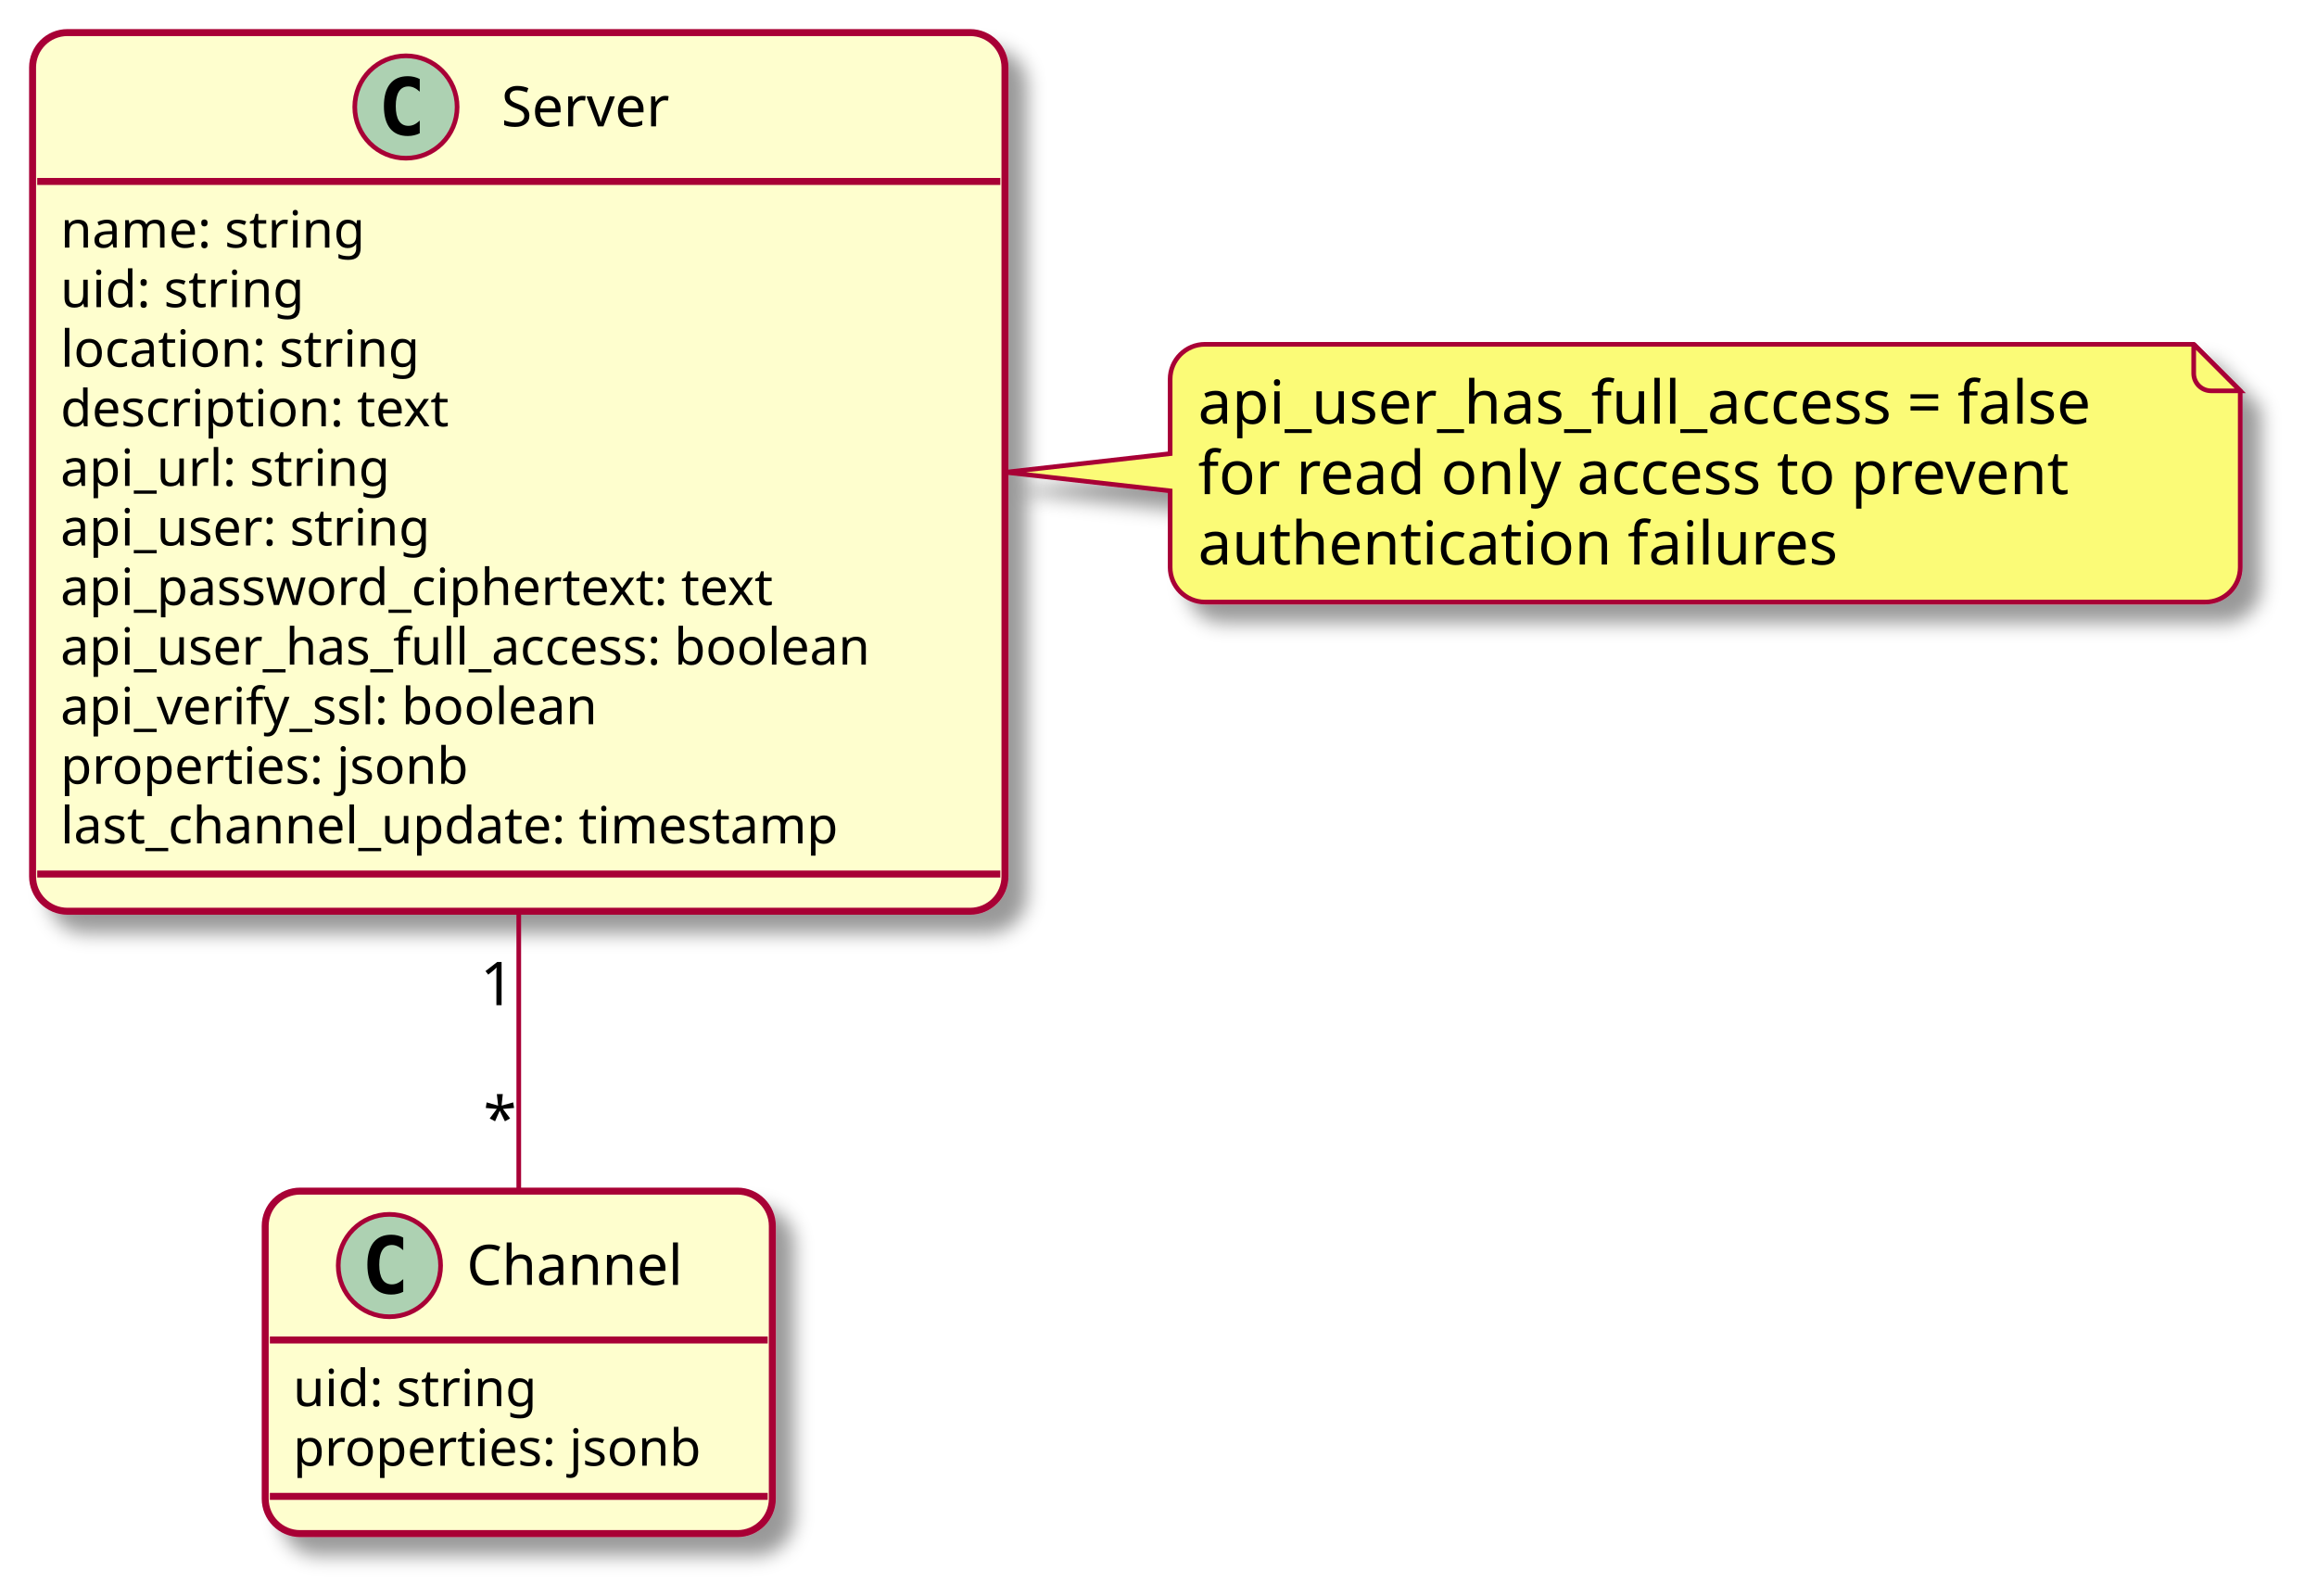
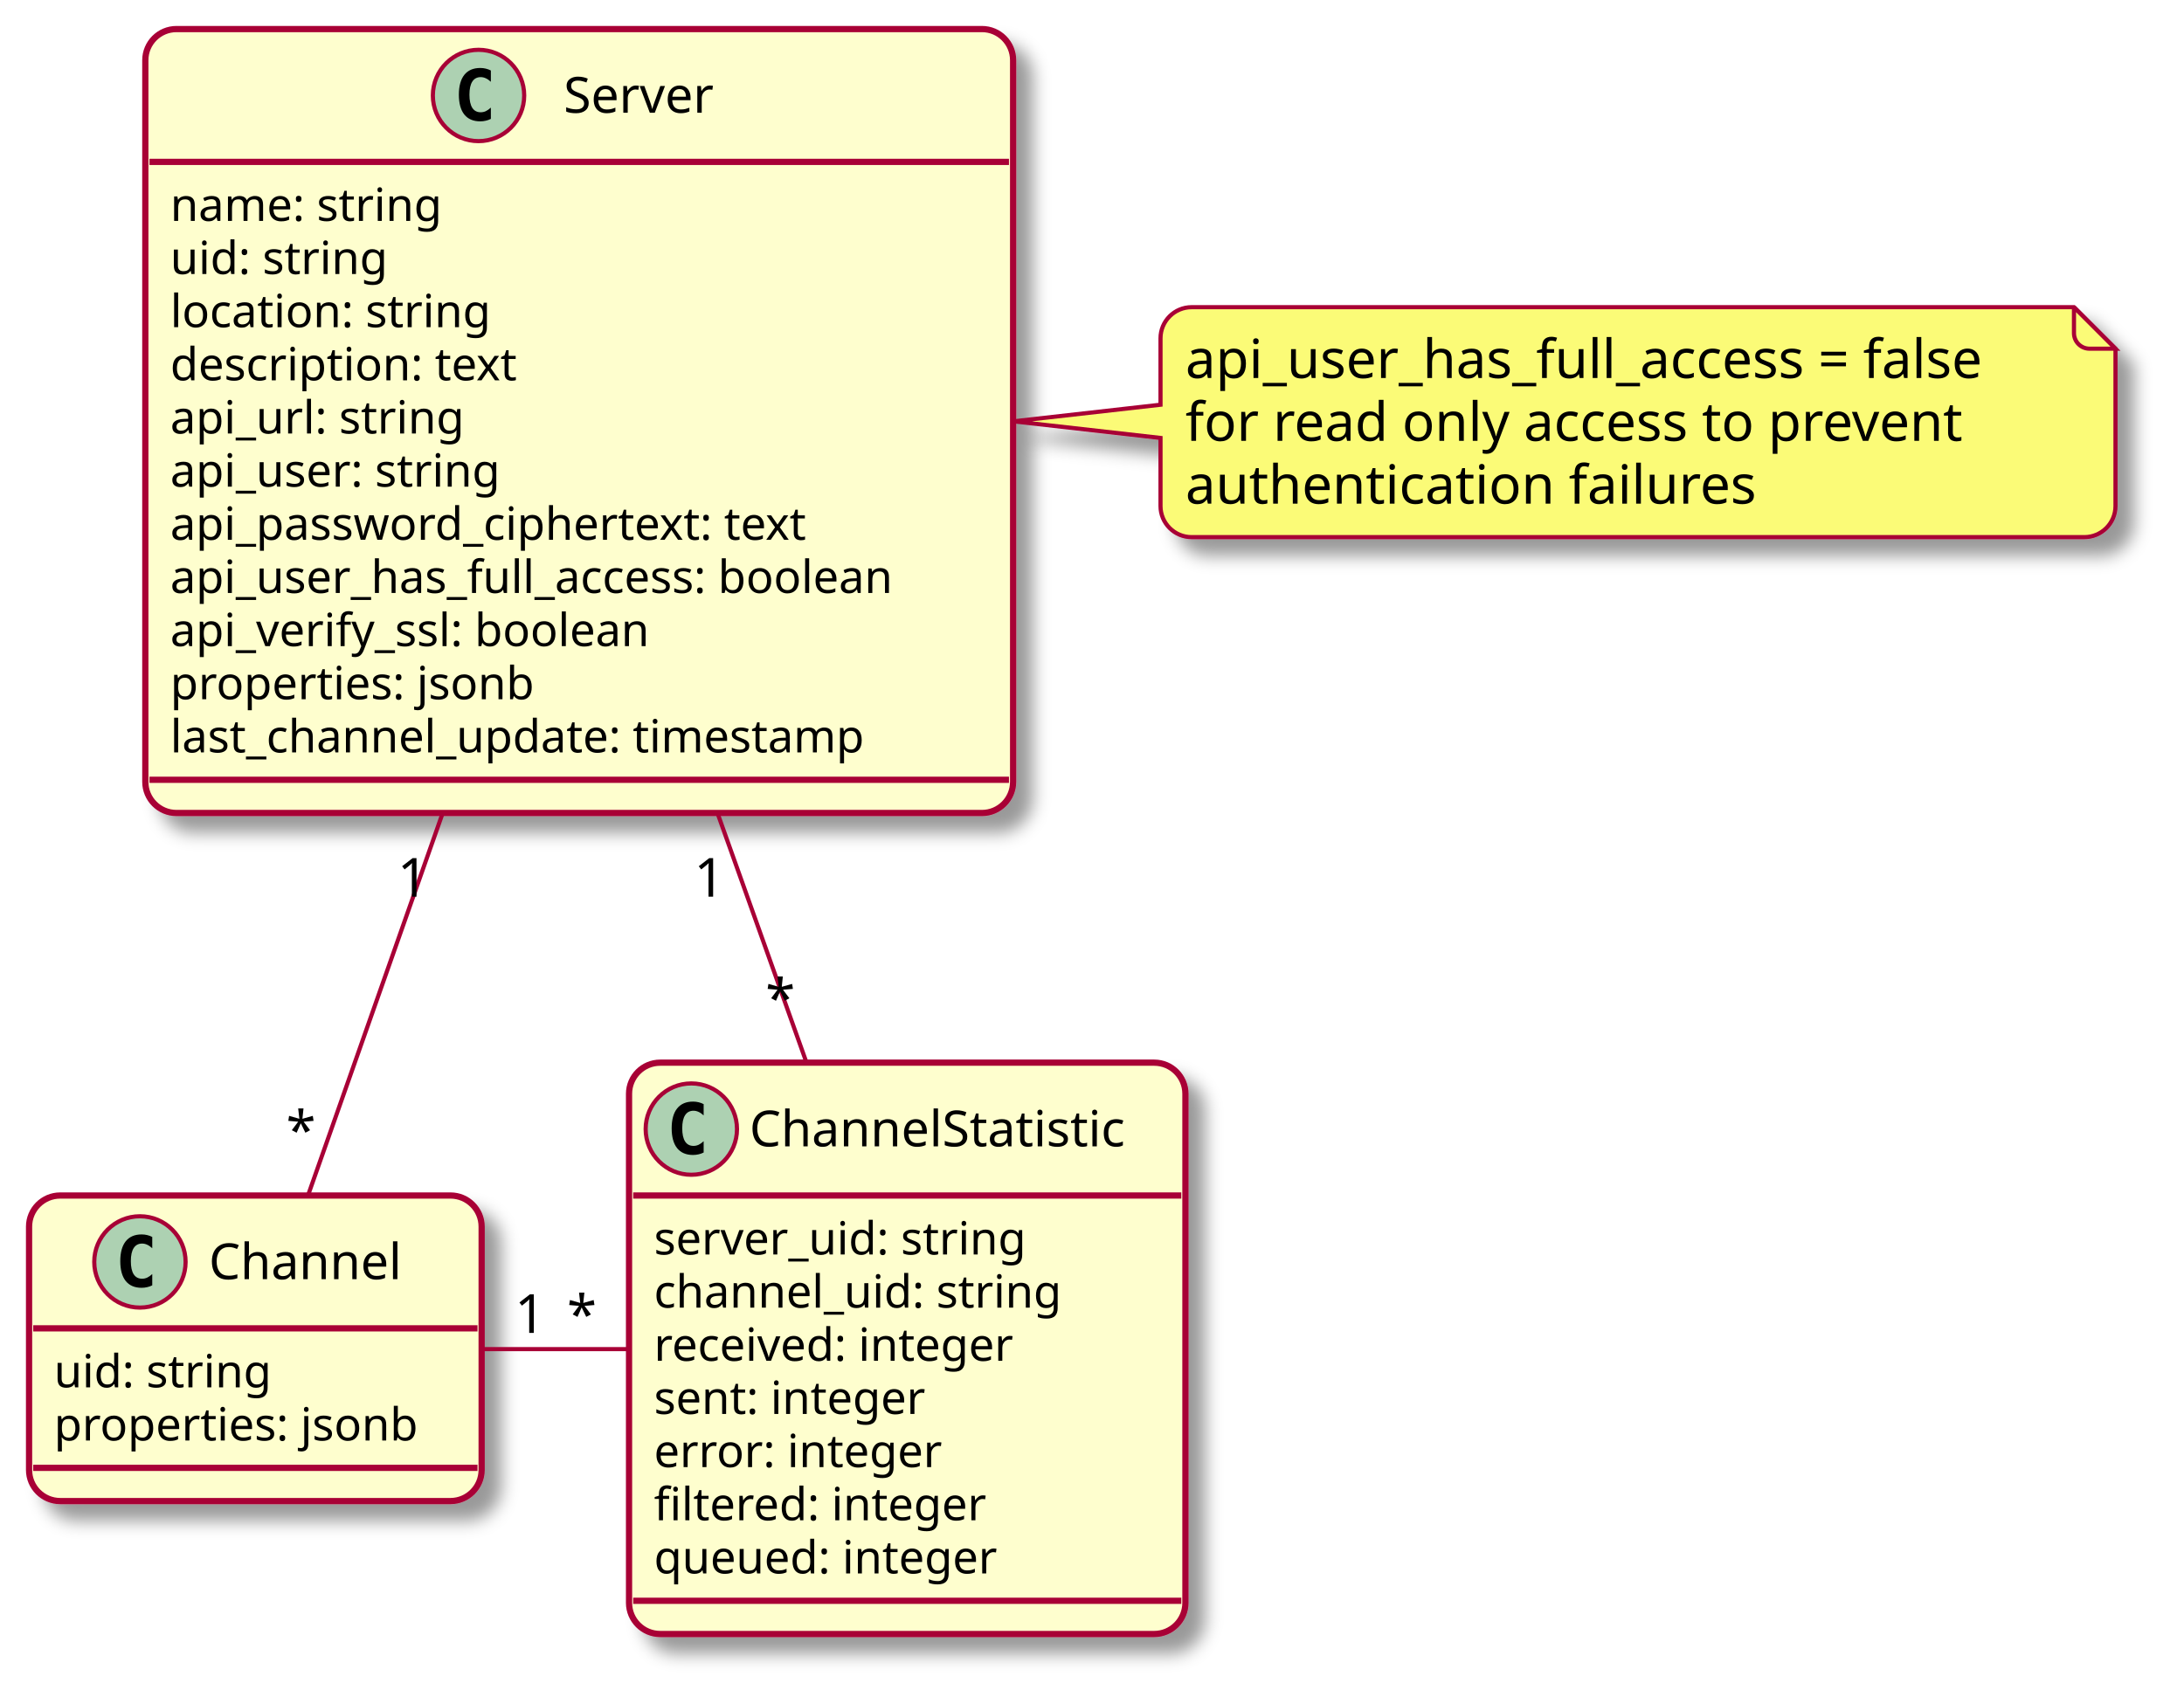
- <svg xmlns="http://www.w3.org/2000/svg" contentScriptType="application/ecmascript" contentStyleType="text/css" height="343px" preserveAspectRatio="none" style="width:498px;height:343px;" version="1.1" viewBox="0 0 498 343" width="498px" zoomAndPan="magnify">
+ <svg xmlns="http://www.w3.org/2000/svg" contentScriptType="application/ecmascript" contentStyleType="text/css" height="407px" preserveAspectRatio="none" style="width:526px;height:407px;" version="1.1" viewBox="0 0 526 407" width="526px" zoomAndPan="magnify">
  <defs>
-     <filter height="300%" id="fa26y76ndx0gr" width="300%" x="-1" y="-1">
+     <filter height="300%" id="f1e9er3hlv7ny2" width="300%" x="-1" y="-1">
      <feGaussianBlur result="blurOut" stdDeviation="2.0" />
      <feColorMatrix in="blurOut" result="blurOut2" type="matrix" values="0 0 0 0 0 0 0 0 0 0 0 0 0 0 0 0 0 0 .4 0" />
      <feOffset dx="4.0" dy="4.0" in="blurOut2" result="blurOut3" />
      <feBlend in="SourceGraphic" in2="blurOut3" mode="normal" />
    </filter>
  </defs>
  <g>
-     <rect codeLine="5" fill="#FEFECE" filter="url(#fa26y76ndx0gr)" height="188.852" id="Server" rx="7.5" ry="7.5" style="stroke:#A80036;stroke-width:1.5;" width="209" x="7" y="7" />
-     <ellipse cx="87.25" cy="23" fill="#ADD1B2" rx="11" ry="11" style="stroke:#A80036;stroke-width:1.0;" />
-     <path d="M90.219,28.641 Q89.641,28.938 89,29.078 Q88.359,29.234 87.656,29.234 Q85.156,29.234 83.828,27.594 Q82.516,25.938 82.516,22.812 Q82.516,19.688 83.828,18.031 Q85.156,16.375 87.656,16.375 Q88.359,16.375 89,16.531 Q89.656,16.688 90.219,16.984 L90.219,19.703 Q89.594,19.125 89,18.859 Q88.406,18.578 87.781,18.578 Q86.438,18.578 85.75,19.656 Q85.062,20.719 85.062,22.812 Q85.062,24.906 85.75,25.984 Q86.438,27.047 87.781,27.047 Q88.406,27.047 89,26.781 Q89.594,26.5 90.219,25.922 L90.219,28.641 Z " fill="#000000" />
-     <text fill="#000000" font-family="sans-serif" font-size="12" lengthAdjust="spacing" textLength="40" x="107.75" y="27.154">Server</text>
-     <line style="stroke:#A80036;stroke-width:1.5;" x1="8" x2="215" y1="39" y2="39" />
-     <text fill="#000000" font-family="sans-serif" font-size="11" lengthAdjust="spacing" textLength="72" x="13" y="53.21">name: string</text>
-     <text fill="#000000" font-family="sans-serif" font-size="11" lengthAdjust="spacing" textLength="57" x="13" y="66.015">uid: string</text>
-     <text fill="#000000" font-family="sans-serif" font-size="11" lengthAdjust="spacing" textLength="84" x="13" y="78.82">location: string</text>
-     <text fill="#000000" font-family="sans-serif" font-size="11" lengthAdjust="spacing" textLength="91" x="13" y="91.624">description: text</text>
-     <text fill="#000000" font-family="sans-serif" font-size="11" lengthAdjust="spacing" textLength="78" x="13" y="104.429">api_url: string</text>
-     <text fill="#000000" font-family="sans-serif" font-size="11" lengthAdjust="spacing" textLength="89" x="13" y="117.234">api_user: string</text>
-     <text fill="#000000" font-family="sans-serif" font-size="11" lengthAdjust="spacing" textLength="169" x="13" y="130.039">api_password_ciphertext: text</text>
-     <text fill="#000000" font-family="sans-serif" font-size="11" lengthAdjust="spacing" textLength="197" x="13" y="142.843">api_user_has_full_access: boolean</text>
-     <text fill="#000000" font-family="sans-serif" font-size="11" lengthAdjust="spacing" textLength="129" x="13" y="155.648">api_verify_ssl: boolean</text>
-     <text fill="#000000" font-family="sans-serif" font-size="11" lengthAdjust="spacing" textLength="97" x="13" y="168.453">properties: jsonb</text>
-     <text fill="#000000" font-family="sans-serif" font-size="11" lengthAdjust="spacing" textLength="184" x="13" y="181.257">last_channel_update: timestamp</text>
-     <line style="stroke:#A80036;stroke-width:1.5;" x1="8" x2="215" y1="187.852" y2="187.852" />
-     <path d="M251.5,81.5 L251.5,97.5 L216.09,101.5 L251.5,105.5 L251.5,121.898 A7.5,7.5 0 0 0 259,129.398 L474,129.398 A7.5,7.5 0 0 0 481.5,121.898 L481.5,84 L471.5,74 L259,74 A7.5,7.5 0 0 0 251.5,81.5 " fill="#FBFB77" filter="url(#fa26y76ndx0gr)" style="stroke:#A80036;stroke-width:1.0;" />
-     <path d="M471.5,74 L471.5,80.25 A3.75,3.75 0 0 0 475.25,84 L481.5,84 L471.5,74 " fill="#FBFB77" style="stroke:#A80036;stroke-width:1.0;" />
-     <text fill="#000000" font-family="sans-serif" font-size="13" lengthAdjust="spacing" textLength="209" x="257.5" y="91.067">api_user_has_full_access = false</text>
-     <text fill="#000000" font-family="sans-serif" font-size="13" lengthAdjust="spacing" textLength="198" x="257.5" y="106.2">for read only access to prevent</text>
-     <text fill="#000000" font-family="sans-serif" font-size="13" lengthAdjust="spacing" textLength="142" x="257.5" y="121.332">authentication failures</text>
-     <rect codeLine="24" fill="#FEFECE" filter="url(#fa26y76ndx0gr)" height="73.609" id="Channel" rx="7.5" ry="7.5" style="stroke:#A80036;stroke-width:1.5;" width="109" x="57" y="256" />
-     <ellipse cx="83.7" cy="272" fill="#ADD1B2" rx="11" ry="11" style="stroke:#A80036;stroke-width:1.0;" />
-     <path d="M86.669,277.641 Q86.091,277.938 85.45,278.078 Q84.809,278.234 84.106,278.234 Q81.606,278.234 80.278,276.594 Q78.966,274.938 78.966,271.812 Q78.966,268.688 80.278,267.031 Q81.606,265.375 84.106,265.375 Q84.809,265.375 85.45,265.531 Q86.106,265.688 86.669,265.984 L86.669,268.703 Q86.044,268.125 85.45,267.859 Q84.856,267.578 84.231,267.578 Q82.888,267.578 82.2,268.656 Q81.513,269.719 81.513,271.812 Q81.513,273.906 82.2,274.984 Q82.888,276.047 84.231,276.047 Q84.856,276.047 85.45,275.781 Q86.044,275.5 86.669,274.922 L86.669,277.641 Z " fill="#000000" />
-     <text fill="#000000" font-family="sans-serif" font-size="12" lengthAdjust="spacing" textLength="51" x="100.3" y="276.154">Channel</text>
-     <line style="stroke:#A80036;stroke-width:1.5;" x1="58" x2="165" y1="288" y2="288" />
-     <text fill="#000000" font-family="sans-serif" font-size="11" lengthAdjust="spacing" textLength="57" x="63" y="302.21">uid: string</text>
-     <text fill="#000000" font-family="sans-serif" font-size="11" lengthAdjust="spacing" textLength="97" x="63" y="315.015">properties: jsonb</text>
-     <line style="stroke:#A80036;stroke-width:1.5;" x1="58" x2="165" y1="321.609" y2="321.609" />
-     <path codeLine="29" d="M111.5,196.14 C111.5,217.4 111.5,238.73 111.5,255.86 " fill="none" id="Server-Channel" style="stroke:#A80036;stroke-width:1.0;" />
-     <text fill="#000000" font-family="sans-serif" font-size="13" lengthAdjust="spacing" textLength="8" x="103.194" y="216.038">1</text>
-     <text fill="#000000" font-family="sans-serif" font-size="13" lengthAdjust="spacing" textLength="7" x="103.877" y="245.022">*</text>
+     <rect codeLine="5" fill="#FEFECE" filter="url(#f1e9er3hlv7ny2)" height="188.852" id="Server" rx="7.5" ry="7.5" style="stroke:#A80036;stroke-width:1.5;" width="209" x="35" y="7" />
+     <ellipse cx="115.25" cy="23" fill="#ADD1B2" rx="11" ry="11" style="stroke:#A80036;stroke-width:1.0;" />
+     <path d="M118.219,28.641 Q117.641,28.938 117,29.078 Q116.359,29.234 115.656,29.234 Q113.156,29.234 111.828,27.594 Q110.516,25.938 110.516,22.812 Q110.516,19.688 111.828,18.031 Q113.156,16.375 115.656,16.375 Q116.359,16.375 117,16.531 Q117.656,16.688 118.219,16.984 L118.219,19.703 Q117.594,19.125 117,18.859 Q116.406,18.578 115.781,18.578 Q114.438,18.578 113.75,19.656 Q113.062,20.719 113.062,22.812 Q113.062,24.906 113.75,25.984 Q114.438,27.047 115.781,27.047 Q116.406,27.047 117,26.781 Q117.594,26.5 118.219,25.922 L118.219,28.641 Z " fill="#000000" />
+     <text fill="#000000" font-family="sans-serif" font-size="12" lengthAdjust="spacing" textLength="40" x="135.75" y="27.154">Server</text>
+     <line style="stroke:#A80036;stroke-width:1.5;" x1="36" x2="243" y1="39" y2="39" />
+     <text fill="#000000" font-family="sans-serif" font-size="11" lengthAdjust="spacing" textLength="72" x="41" y="53.21">name: string</text>
+     <text fill="#000000" font-family="sans-serif" font-size="11" lengthAdjust="spacing" textLength="57" x="41" y="66.015">uid: string</text>
+     <text fill="#000000" font-family="sans-serif" font-size="11" lengthAdjust="spacing" textLength="84" x="41" y="78.82">location: string</text>
+     <text fill="#000000" font-family="sans-serif" font-size="11" lengthAdjust="spacing" textLength="91" x="41" y="91.624">description: text</text>
+     <text fill="#000000" font-family="sans-serif" font-size="11" lengthAdjust="spacing" textLength="78" x="41" y="104.429">api_url: string</text>
+     <text fill="#000000" font-family="sans-serif" font-size="11" lengthAdjust="spacing" textLength="89" x="41" y="117.234">api_user: string</text>
+     <text fill="#000000" font-family="sans-serif" font-size="11" lengthAdjust="spacing" textLength="169" x="41" y="130.039">api_password_ciphertext: text</text>
+     <text fill="#000000" font-family="sans-serif" font-size="11" lengthAdjust="spacing" textLength="197" x="41" y="142.843">api_user_has_full_access: boolean</text>
+     <text fill="#000000" font-family="sans-serif" font-size="11" lengthAdjust="spacing" textLength="129" x="41" y="155.648">api_verify_ssl: boolean</text>
+     <text fill="#000000" font-family="sans-serif" font-size="11" lengthAdjust="spacing" textLength="97" x="41" y="168.453">properties: jsonb</text>
+     <text fill="#000000" font-family="sans-serif" font-size="11" lengthAdjust="spacing" textLength="184" x="41" y="181.257">last_channel_update: timestamp</text>
+     <line style="stroke:#A80036;stroke-width:1.5;" x1="36" x2="243" y1="187.852" y2="187.852" />
+     <path d="M279.5,81.5 L279.5,97.5 L244.09,101.5 L279.5,105.5 L279.5,121.898 A7.5,7.5 0 0 0 287,129.398 L502,129.398 A7.5,7.5 0 0 0 509.5,121.898 L509.5,84 L499.5,74 L287,74 A7.5,7.5 0 0 0 279.5,81.5 " fill="#FBFB77" filter="url(#f1e9er3hlv7ny2)" style="stroke:#A80036;stroke-width:1.0;" />
+     <path d="M499.5,74 L499.5,80.25 A3.75,3.75 0 0 0 503.25,84 L509.5,84 L499.5,74 " fill="#FBFB77" style="stroke:#A80036;stroke-width:1.0;" />
+     <text fill="#000000" font-family="sans-serif" font-size="13" lengthAdjust="spacing" textLength="209" x="285.5" y="91.067">api_user_has_full_access = false</text>
+     <text fill="#000000" font-family="sans-serif" font-size="13" lengthAdjust="spacing" textLength="198" x="285.5" y="106.2">for read only access to prevent</text>
+     <text fill="#000000" font-family="sans-serif" font-size="13" lengthAdjust="spacing" textLength="142" x="285.5" y="121.332">authentication failures</text>
+     <rect codeLine="24" fill="#FEFECE" filter="url(#f1e9er3hlv7ny2)" height="73.609" id="Channel" rx="7.5" ry="7.5" style="stroke:#A80036;stroke-width:1.5;" width="109" x="7" y="288" />
+     <ellipse cx="33.7" cy="304" fill="#ADD1B2" rx="11" ry="11" style="stroke:#A80036;stroke-width:1.0;" />
+     <path d="M36.669,309.641 Q36.091,309.938 35.45,310.078 Q34.809,310.234 34.106,310.234 Q31.606,310.234 30.278,308.594 Q28.966,306.938 28.966,303.812 Q28.966,300.688 30.278,299.031 Q31.606,297.375 34.106,297.375 Q34.809,297.375 35.45,297.531 Q36.106,297.688 36.669,297.984 L36.669,300.703 Q36.044,300.125 35.45,299.859 Q34.856,299.578 34.231,299.578 Q32.888,299.578 32.2,300.656 Q31.512,301.719 31.512,303.812 Q31.512,305.906 32.2,306.984 Q32.888,308.047 34.231,308.047 Q34.856,308.047 35.45,307.781 Q36.044,307.5 36.669,306.922 L36.669,309.641 Z " fill="#000000" />
+     <text fill="#000000" font-family="sans-serif" font-size="12" lengthAdjust="spacing" textLength="51" x="50.3" y="308.154">Channel</text>
+     <line style="stroke:#A80036;stroke-width:1.5;" x1="8" x2="115" y1="320" y2="320" />
+     <text fill="#000000" font-family="sans-serif" font-size="11" lengthAdjust="spacing" textLength="57" x="13" y="334.21">uid: string</text>
+     <text fill="#000000" font-family="sans-serif" font-size="11" lengthAdjust="spacing" textLength="97" x="13" y="347.015">properties: jsonb</text>
+     <line style="stroke:#A80036;stroke-width:1.5;" x1="8" x2="115" y1="353.609" y2="353.609" />
+     <rect codeLine="29" fill="#FEFECE" filter="url(#f1e9er3hlv7ny2)" height="137.633" id="ChannelStatistic" rx="7.5" ry="7.5" style="stroke:#A80036;stroke-width:1.5;" width="134" x="151.5" y="256" />
+     <ellipse cx="166.5" cy="272" fill="#ADD1B2" rx="11" ry="11" style="stroke:#A80036;stroke-width:1.0;" />
+     <path d="M169.469,277.641 Q168.891,277.938 168.25,278.078 Q167.609,278.234 166.906,278.234 Q164.406,278.234 163.078,276.594 Q161.766,274.938 161.766,271.812 Q161.766,268.688 163.078,267.031 Q164.406,265.375 166.906,265.375 Q167.609,265.375 168.25,265.531 Q168.906,265.688 169.469,265.984 L169.469,268.703 Q168.844,268.125 168.25,267.859 Q167.656,267.578 167.031,267.578 Q165.688,267.578 165,268.656 Q164.312,269.719 164.312,271.812 Q164.312,273.906 165,274.984 Q165.688,276.047 167.031,276.047 Q167.656,276.047 168.25,275.781 Q168.844,275.5 169.469,274.922 L169.469,277.641 Z " fill="#000000" />
+     <text fill="#000000" font-family="sans-serif" font-size="12" lengthAdjust="spacing" textLength="102" x="180.5" y="276.154">ChannelStatistic</text>
+     <line style="stroke:#A80036;stroke-width:1.5;" x1="152.5" x2="284.5" y1="288" y2="288" />
+     <text fill="#000000" font-family="sans-serif" font-size="11" lengthAdjust="spacing" textLength="100" x="157.5" y="302.21">server_uid: string</text>
+     <text fill="#000000" font-family="sans-serif" font-size="11" lengthAdjust="spacing" textLength="107" x="157.5" y="315.015">channel_uid: string</text>
+     <text fill="#000000" font-family="sans-serif" font-size="11" lengthAdjust="spacing" textLength="95" x="157.5" y="327.82">received: integer</text>
+     <text fill="#000000" font-family="sans-serif" font-size="11" lengthAdjust="spacing" textLength="72" x="157.5" y="340.625">sent: integer</text>
+     <text fill="#000000" font-family="sans-serif" font-size="11" lengthAdjust="spacing" textLength="76" x="157.5" y="353.429">error: integer</text>
+     <text fill="#000000" font-family="sans-serif" font-size="11" lengthAdjust="spacing" textLength="87" x="157.5" y="366.234">filtered: integer</text>
+     <text fill="#000000" font-family="sans-serif" font-size="11" lengthAdjust="spacing" textLength="89" x="157.5" y="379.039">queued: integer</text>
+     <line style="stroke:#A80036;stroke-width:1.5;" x1="152.5" x2="284.5" y1="385.633" y2="385.633" />
+     <path codeLine="39" d="M106.53,196.11 C95.14,228.47 83.05,262.82 74.26,287.76 " fill="none" id="Server-Channel" style="stroke:#A80036;stroke-width:1.0;" />
+     <text fill="#000000" font-family="sans-serif" font-size="13" lengthAdjust="spacing" textLength="8" x="95.7" y="216.006">1</text>
+     <text fill="#000000" font-family="sans-serif" font-size="13" lengthAdjust="spacing" textLength="7" x="68.909" y="276.904">*</text>
+     <path codeLine="40" d="M172.89,196.11 C180.05,216.19 187.48,237.03 194.22,255.92 " fill="none" id="Server-ChannelStatistic" style="stroke:#A80036;stroke-width:1.0;" />
+     <text fill="#000000" font-family="sans-serif" font-size="13" lengthAdjust="spacing" textLength="8" x="167.14" y="216.006">1</text>
+     <text fill="#000000" font-family="sans-serif" font-size="13" lengthAdjust="spacing" textLength="7" x="184.355" y="245.115">*</text>
+     <path codeLine="41" d="M116.08,325 C127.82,325 139.55,325 151.29,325 " fill="none" id="Channel-ChannelStatistic" style="stroke:#A80036;stroke-width:1.0;" />
+     <text fill="#000000" font-family="sans-serif" font-size="13" lengthAdjust="spacing" textLength="8" x="123.952" y="321.094">1</text>
+     <text fill="#000000" font-family="sans-serif" font-size="13" lengthAdjust="spacing" textLength="7" x="136.556" y="321.274">*</text>
  </g>
</svg>
